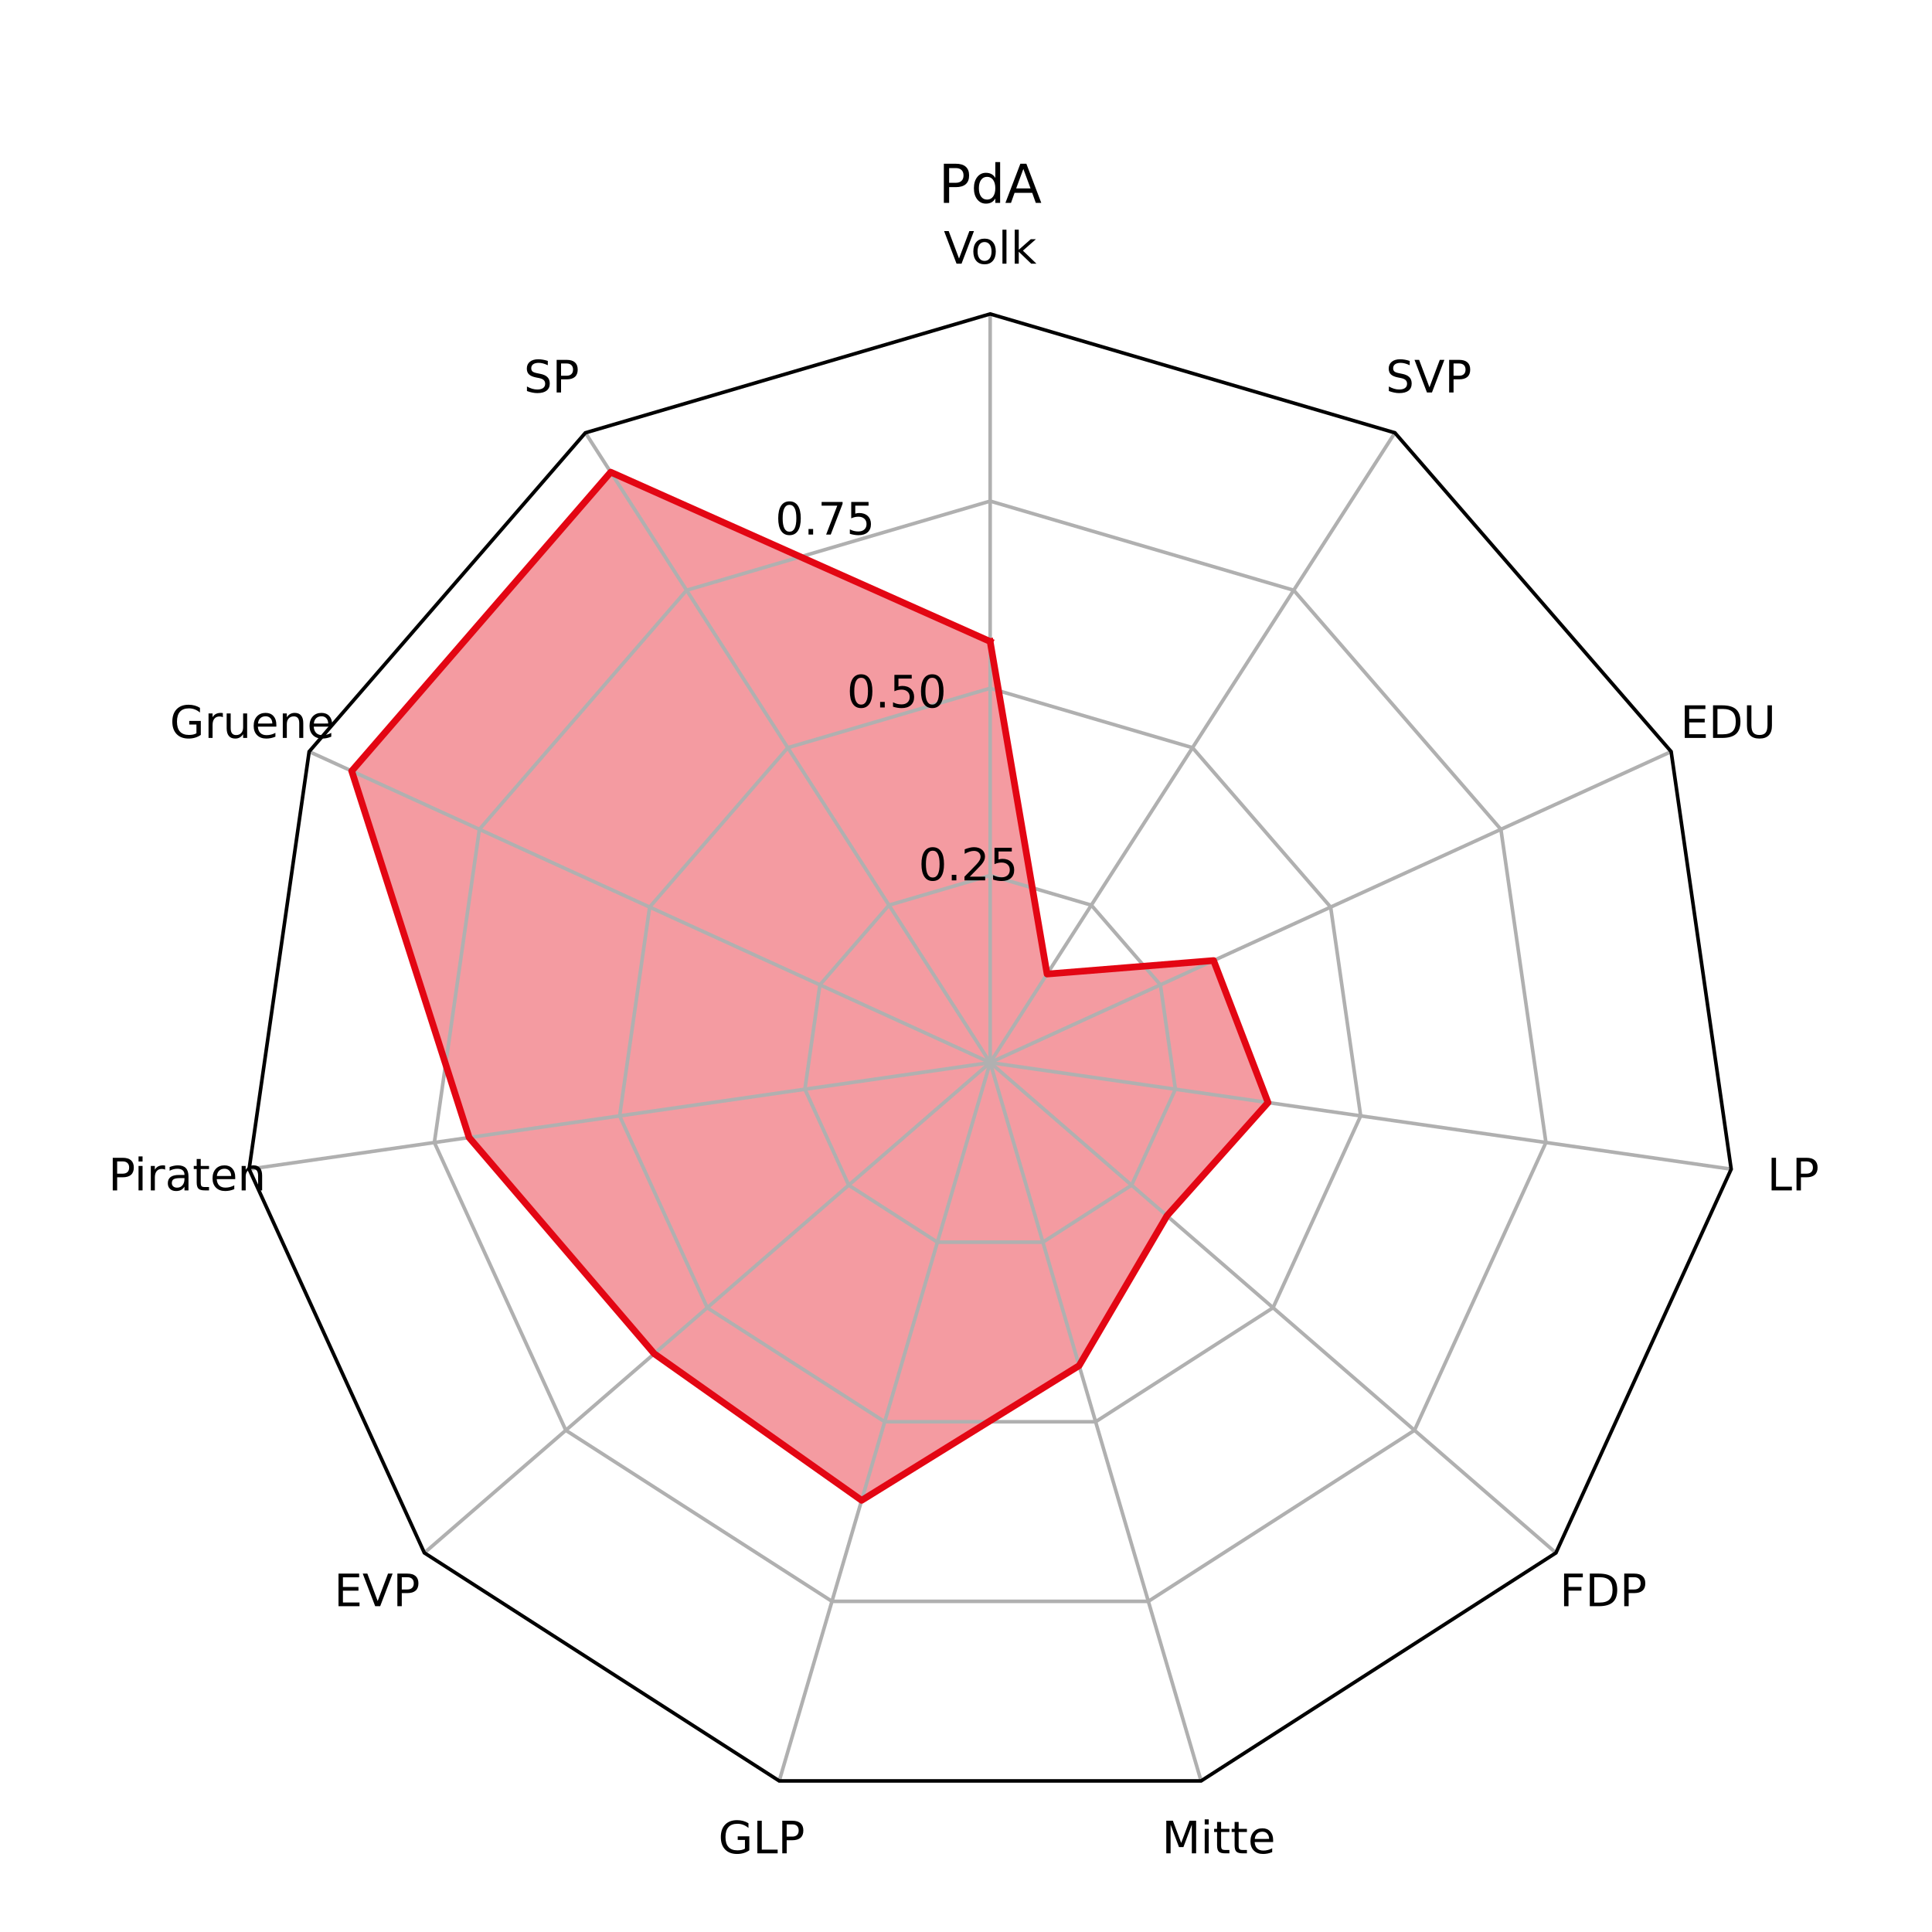
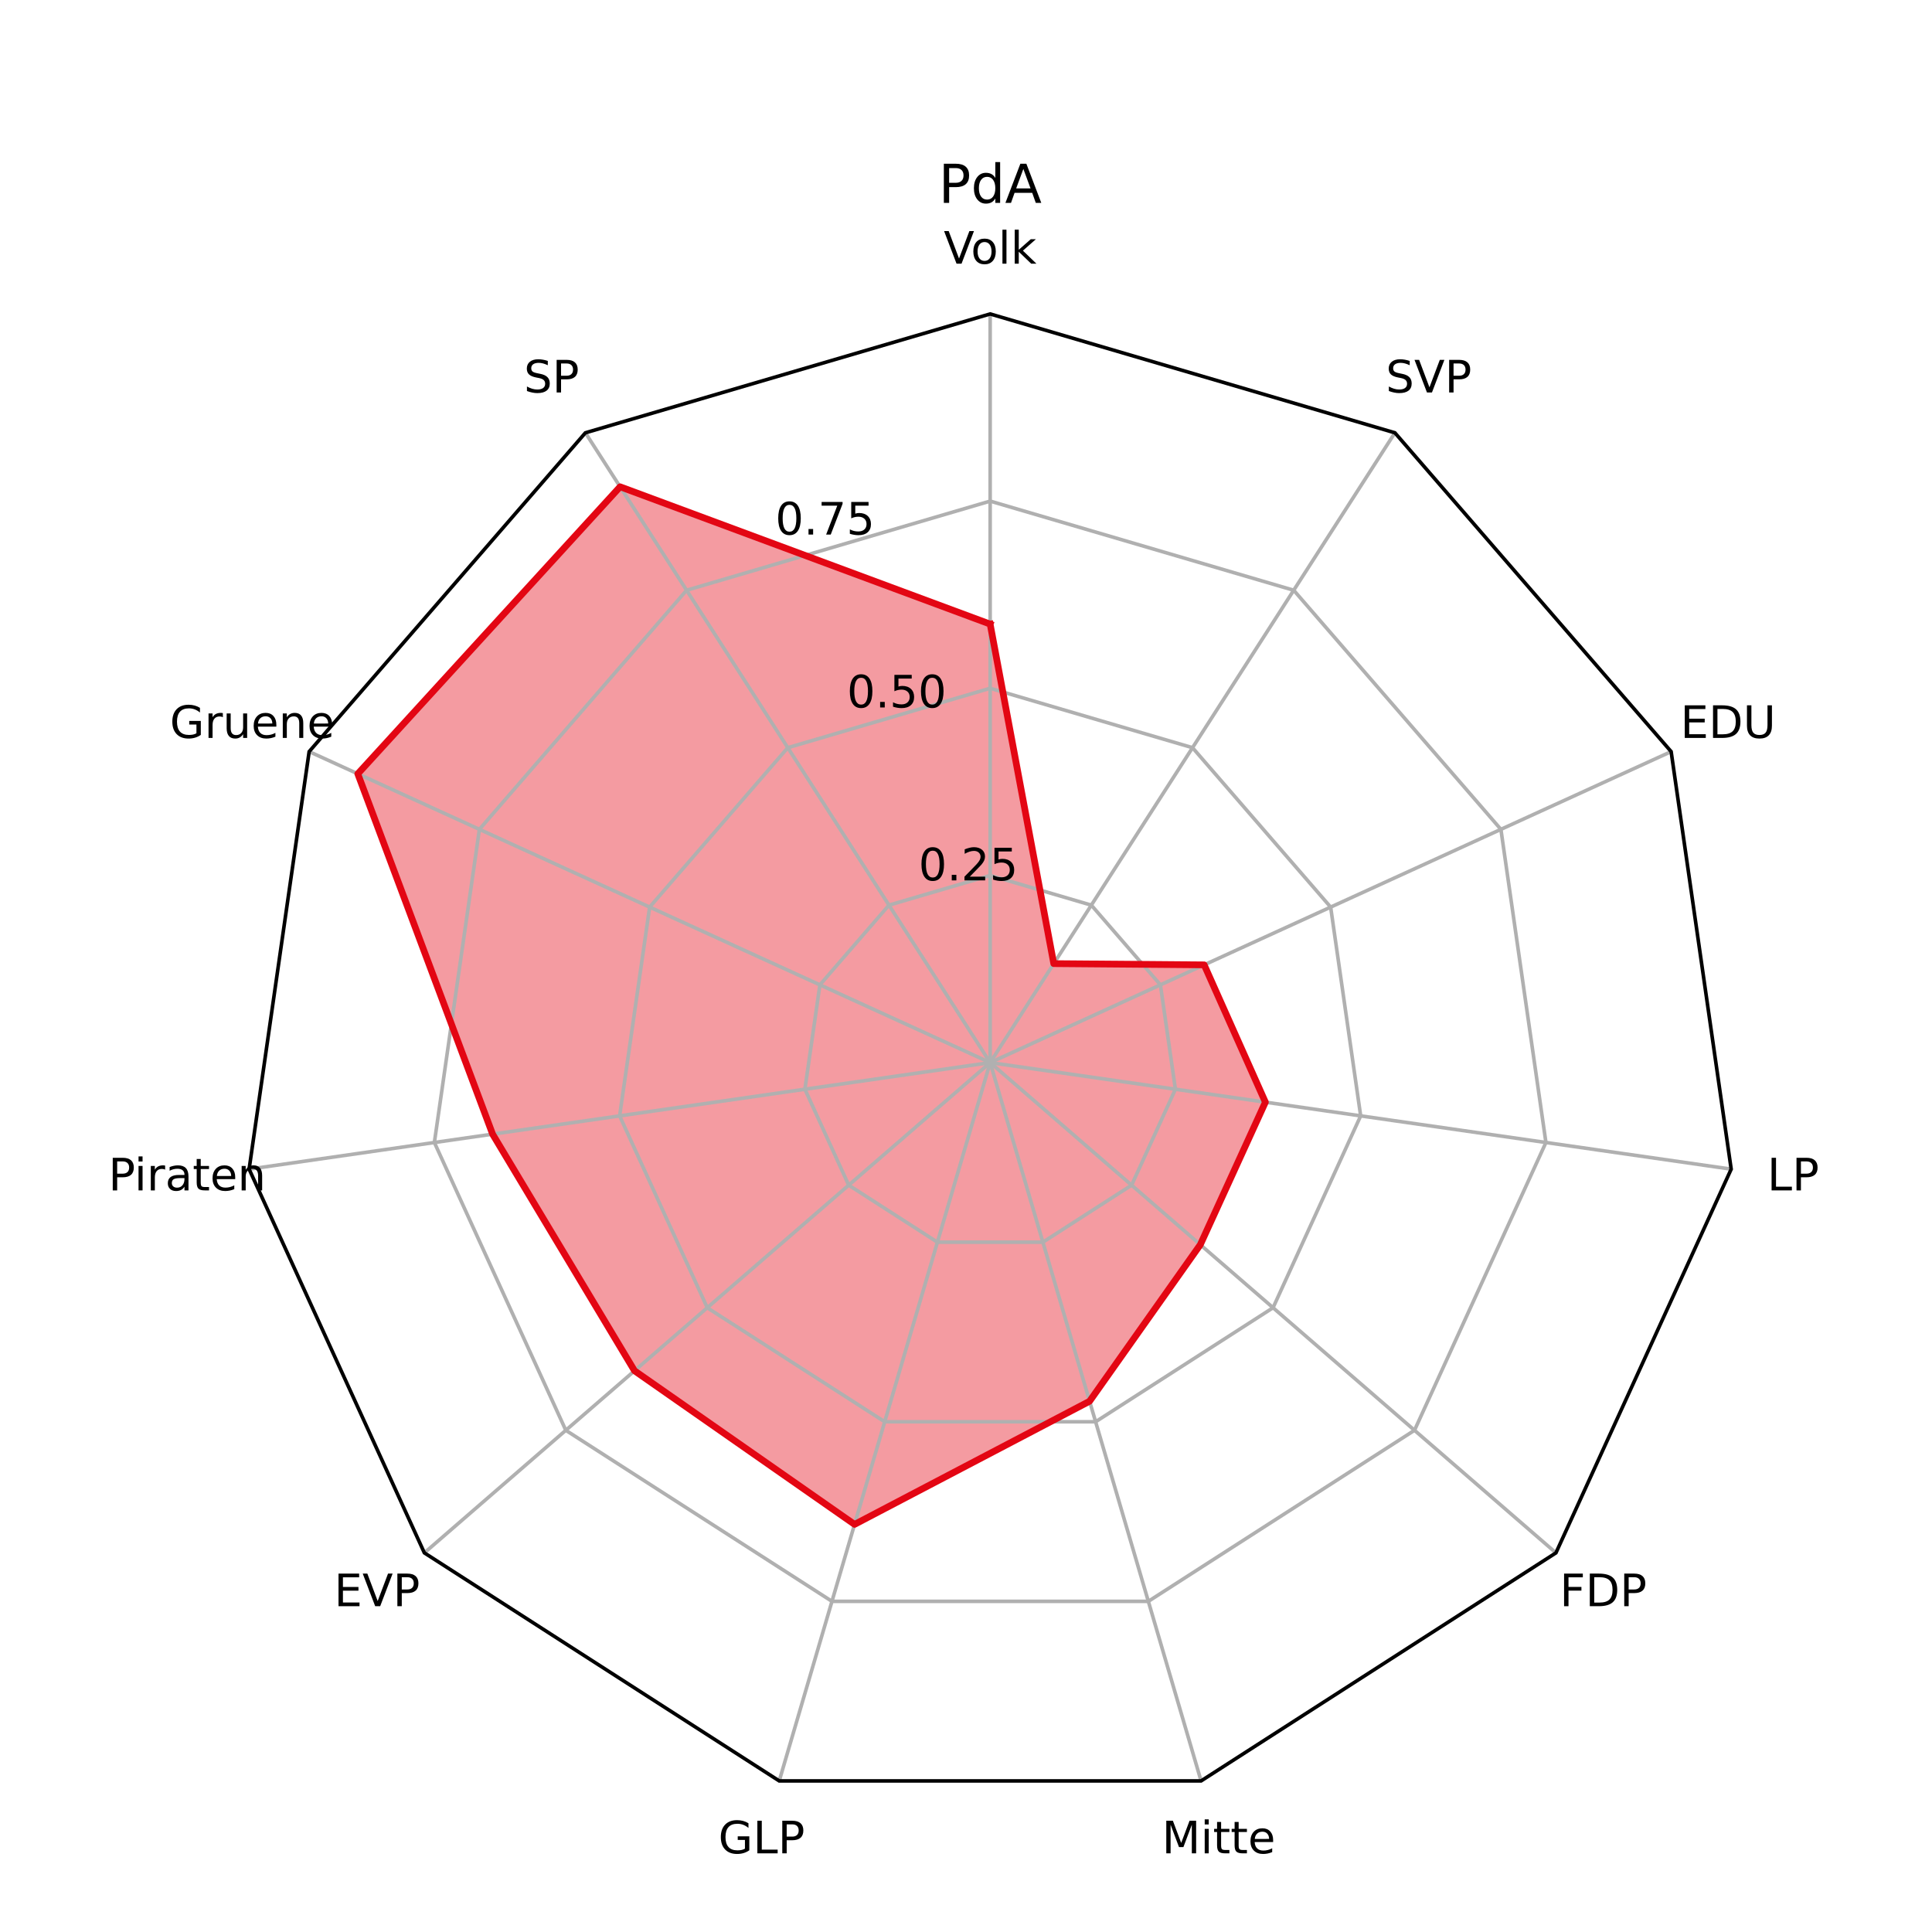
<svg xmlns="http://www.w3.org/2000/svg" xmlns:xlink="http://www.w3.org/1999/xlink" width="432pt" height="432pt" viewBox="0 0 432 432" version="1.1">
  <defs>
    <style type="text/css">*{stroke-linejoin: round; stroke-linecap: butt}</style>
  </defs>
  <g id="figure_1">
    <g id="patch_1">
      <path d="M 0 432  L 432 432  L 432 0  L 0 0  z " style="fill: #ffffff" />
    </g>
    <g id="axes_1">
      <g id="patch_2">
        <path d="M 221.4 70.2  L 130.897 96.774  L 69.128 168.06  L 55.704 261.424  L 94.888 347.224  L 174.238 398.219  L 268.562 398.219  L 347.912 347.224  L 387.096 261.424  L 373.672 168.06  L 311.903 96.774  z " style="fill: #ffffff" />
      </g>
      <g id="patch_3">
-         <path d="M 221.4 143.438  L 136.553 105.576  L 78.645 172.406  L 104.895 254.351  L 146.283 302.689  L 192.661 335.477  L 241.296 305.361  L 260.935 271.857  L 283.536 246.534  L 271.364 214.782  L 234.127 217.796  z " clip-path="url(#pac99f06e7a)" style="fill: #e30613; opacity: 0.4; stroke: #e30613; stroke-linejoin: miter" />
+         <path d="M 221.4 139.551  L 138.654 108.845  L 80.004 173.027  L 110.147 253.596  L 141.878 306.506  L 191.082 340.855  L 243.634 313.32  L 268.39 278.317  L 282.944 246.449  L 269.257 215.744  L 235.622 215.47  z " clip-path="url(#pd56c096794)" style="fill: #e30613; opacity: 0.4; stroke: #e30613; stroke-linejoin: miter" />
      </g>
      <g id="matplotlib.axis_1">
        <g id="xtick_1">
          <g id="line2d_1">
-             <path d="M 221.4 237.6  L 221.4 222.382  L 221.4 207.164  L 221.4 191.945  L 221.4 176.727  L 221.4 161.509  L 221.4 146.291  L 221.4 131.073  L 221.4 115.855  L 221.4 100.636  L 221.4 85.418  L 221.4 70.2  " clip-path="url(#pac99f06e7a)" style="fill: none; stroke: #b0b0b0; stroke-width: 0.8; stroke-linecap: square" />
+             <path d="M 221.4 237.6  L 221.4 222.382  L 221.4 207.164  L 221.4 191.945  L 221.4 176.727  L 221.4 161.509  L 221.4 146.291  L 221.4 131.073  L 221.4 115.855  L 221.4 100.636  L 221.4 85.418  L 221.4 70.2  " clip-path="url(#pd56c096794)" style="fill: none; stroke: #b0b0b0; stroke-width: 0.8; stroke-linecap: square" />
          </g>
          <g id="text_1">
-             <g transform="translate(211.0234 58.95938) scale(0.1 -0.1)">
+             <g transform="translate(211.0234 58.95938)scale(0.1 -0.1)">
              <defs>
                <path id="DejaVuSans-56" d="M 1831 0  L 50 4666  L 709 4666  L 2188 738  L 3669 4666  L 4325 4666  L 2547 0  L 1831 0  z " transform="scale(0.015625)" />
                <path id="DejaVuSans-6f" d="M 1959 3097  Q 1497 3097 1228 2736  Q 959 2375 959 1747  Q 959 1119 1226 758  Q 1494 397 1959 397  Q 2419 397 2687 759  Q 2956 1122 2956 1747  Q 2956 2369 2687 2733  Q 2419 3097 1959 3097  z M 1959 3584  Q 2709 3584 3137 3096  Q 3566 2609 3566 1747  Q 3566 888 3137 398  Q 2709 -91 1959 -91  Q 1206 -91 779 398  Q 353 888 353 1747  Q 353 2609 779 3096  Q 1206 3584 1959 3584  z " transform="scale(0.015625)" />
                <path id="DejaVuSans-6c" d="M 603 4863  L 1178 4863  L 1178 0  L 603 0  L 603 4863  z " transform="scale(0.015625)" />
                <path id="DejaVuSans-6b" d="M 581 4863  L 1159 4863  L 1159 1991  L 2875 3500  L 3609 3500  L 1753 1863  L 3688 0  L 2938 0  L 1159 1709  L 1159 0  L 581 0  L 581 4863  z " transform="scale(0.015625)" />
              </defs>
              <use xlink:href="#DejaVuSans-56" />
              <use xlink:href="#DejaVuSans-6f" x="60.658" />
              <use xlink:href="#DejaVuSans-6c" x="121.84" />
              <use xlink:href="#DejaVuSans-6b" x="149.623" />
            </g>
          </g>
        </g>
        <g id="xtick_2">
          <g id="line2d_2">
-             <path d="M 221.4 237.6  L 213.172 224.798  L 204.945 211.995  L 196.717 199.193  L 188.49 186.391  L 180.262 173.588  L 172.035 160.786  L 163.807 147.984  L 155.579 135.181  L 147.352 122.379  L 139.124 109.577  L 130.897 96.774  " clip-path="url(#pac99f06e7a)" style="fill: none; stroke: #b0b0b0; stroke-width: 0.8; stroke-linecap: square" />
+             <path d="M 221.4 237.6  L 213.172 224.798  L 204.945 211.995  L 196.717 199.193  L 188.49 186.391  L 180.262 173.588  L 172.035 160.786  L 163.807 147.984  L 155.579 135.181  L 147.352 122.379  L 139.124 109.577  L 130.897 96.774  " clip-path="url(#pd56c096794)" style="fill: none; stroke: #b0b0b0; stroke-width: 0.8; stroke-linecap: square" />
          </g>
          <g id="text_2">
-             <g transform="translate(117.1387 87.75598) scale(0.1 -0.1)">
+             <g transform="translate(117.1387 87.75598)scale(0.1 -0.1)">
              <defs>
                <path id="DejaVuSans-53" d="M 3425 4513  L 3425 3897  Q 3066 4069 2747 4153  Q 2428 4238 2131 4238  Q 1616 4238 1336 4038  Q 1056 3838 1056 3469  Q 1056 3159 1242 3001  Q 1428 2844 1947 2747  L 2328 2669  Q 3034 2534 3370 2195  Q 3706 1856 3706 1288  Q 3706 609 3251 259  Q 2797 -91 1919 -91  Q 1588 -91 1214 -16  Q 841 59 441 206  L 441 856  Q 825 641 1194 531  Q 1563 422 1919 422  Q 2459 422 2753 634  Q 3047 847 3047 1241  Q 3047 1584 2836 1778  Q 2625 1972 2144 2069  L 1759 2144  Q 1053 2284 737 2584  Q 422 2884 422 3419  Q 422 4038 858 4394  Q 1294 4750 2059 4750  Q 2388 4750 2728 4690  Q 3069 4631 3425 4513  z " transform="scale(0.015625)" />
                <path id="DejaVuSans-50" d="M 1259 4147  L 1259 2394  L 2053 2394  Q 2494 2394 2734 2622  Q 2975 2850 2975 3272  Q 2975 3691 2734 3919  Q 2494 4147 2053 4147  L 1259 4147  z M 628 4666  L 2053 4666  Q 2838 4666 3239 4311  Q 3641 3956 3641 3272  Q 3641 2581 3239 2228  Q 2838 1875 2053 1875  L 1259 1875  L 1259 0  L 628 0  L 628 4666  z " transform="scale(0.015625)" />
              </defs>
              <use xlink:href="#DejaVuSans-53" />
              <use xlink:href="#DejaVuSans-50" x="63.477" />
            </g>
          </g>
        </g>
        <g id="xtick_3">
          <g id="line2d_3">
-             <path d="M 221.4 237.6  L 207.557 231.278  L 193.714 224.956  L 179.871 218.634  L 166.028 212.313  L 152.185 205.991  L 138.342 199.669  L 124.499 193.347  L 110.656 187.025  L 96.813 180.703  L 82.971 174.381  L 69.128 168.06  " clip-path="url(#pac99f06e7a)" style="fill: none; stroke: #b0b0b0; stroke-width: 0.8; stroke-linecap: square" />
+             <path d="M 221.4 237.6  L 207.557 231.278  L 193.714 224.956  L 179.871 218.634  L 166.028 212.313  L 152.185 205.991  L 138.342 199.669  L 124.499 193.347  L 110.656 187.025  L 96.813 180.703  L 82.971 174.381  L 69.128 168.06  " clip-path="url(#pd56c096794)" style="fill: none; stroke: #b0b0b0; stroke-width: 0.8; stroke-linecap: square" />
          </g>
          <g id="text_3">
-             <g transform="translate(37.97244 165.0031) scale(0.1 -0.1)">
+             <g transform="translate(37.97244 165.0031)scale(0.1 -0.1)">
              <defs>
                <path id="DejaVuSans-47" d="M 3809 666  L 3809 1919  L 2778 1919  L 2778 2438  L 4434 2438  L 4434 434  Q 4069 175 3628 42  Q 3188 -91 2688 -91  Q 1594 -91 976 548  Q 359 1188 359 2328  Q 359 3472 976 4111  Q 1594 4750 2688 4750  Q 3144 4750 3555 4637  Q 3966 4525 4313 4306  L 4313 3634  Q 3963 3931 3569 4081  Q 3175 4231 2741 4231  Q 1884 4231 1454 3753  Q 1025 3275 1025 2328  Q 1025 1384 1454 906  Q 1884 428 2741 428  Q 3075 428 3337 486  Q 3600 544 3809 666  z " transform="scale(0.015625)" />
                <path id="DejaVuSans-72" d="M 2631 2963  Q 2534 3019 2420 3045  Q 2306 3072 2169 3072  Q 1681 3072 1420 2755  Q 1159 2438 1159 1844  L 1159 0  L 581 0  L 581 3500  L 1159 3500  L 1159 2956  Q 1341 3275 1631 3429  Q 1922 3584 2338 3584  Q 2397 3584 2469 3576  Q 2541 3569 2628 3553  L 2631 2963  z " transform="scale(0.015625)" />
                <path id="DejaVuSans-75" d="M 544 1381  L 544 3500  L 1119 3500  L 1119 1403  Q 1119 906 1312 657  Q 1506 409 1894 409  Q 2359 409 2629 706  Q 2900 1003 2900 1516  L 2900 3500  L 3475 3500  L 3475 0  L 2900 0  L 2900 538  Q 2691 219 2414 64  Q 2138 -91 1772 -91  Q 1169 -91 856 284  Q 544 659 544 1381  z M 1991 3584  L 1991 3584  z " transform="scale(0.015625)" />
                <path id="DejaVuSans-65" d="M 3597 1894  L 3597 1613  L 953 1613  Q 991 1019 1311 708  Q 1631 397 2203 397  Q 2534 397 2845 478  Q 3156 559 3463 722  L 3463 178  Q 3153 47 2828 -22  Q 2503 -91 2169 -91  Q 1331 -91 842 396  Q 353 884 353 1716  Q 353 2575 817 3079  Q 1281 3584 2069 3584  Q 2775 3584 3186 3129  Q 3597 2675 3597 1894  z M 3022 2063  Q 3016 2534 2758 2815  Q 2500 3097 2075 3097  Q 1594 3097 1305 2825  Q 1016 2553 972 2059  L 3022 2063  z " transform="scale(0.015625)" />
                <path id="DejaVuSans-6e" d="M 3513 2113  L 3513 0  L 2938 0  L 2938 2094  Q 2938 2591 2744 2837  Q 2550 3084 2163 3084  Q 1697 3084 1428 2787  Q 1159 2491 1159 1978  L 1159 0  L 581 0  L 581 3500  L 1159 3500  L 1159 2956  Q 1366 3272 1645 3428  Q 1925 3584 2291 3584  Q 2894 3584 3203 3211  Q 3513 2838 3513 2113  z " transform="scale(0.015625)" />
              </defs>
              <use xlink:href="#DejaVuSans-47" />
              <use xlink:href="#DejaVuSans-72" x="77.49" />
              <use xlink:href="#DejaVuSans-75" x="118.604" />
              <use xlink:href="#DejaVuSans-65" x="181.982" />
              <use xlink:href="#DejaVuSans-6e" x="243.506" />
              <use xlink:href="#DejaVuSans-65" x="306.885" />
            </g>
          </g>
        </g>
        <g id="xtick_4">
          <g id="line2d_4">
-             <path d="M 221.4 237.6  L 206.337 239.766  L 191.273 241.932  L 176.21 244.097  L 161.147 246.263  L 146.084 248.429  L 131.02 250.595  L 115.957 252.76  L 100.894 254.926  L 85.83 257.092  L 70.767 259.258  L 55.704 261.424  " clip-path="url(#pac99f06e7a)" style="fill: none; stroke: #b0b0b0; stroke-width: 0.8; stroke-linecap: square" />
+             <path d="M 221.4 237.6  L 206.337 239.766  L 191.273 241.932  L 176.21 244.097  L 161.147 246.263  L 146.084 248.429  L 131.02 250.595  L 115.957 252.76  L 100.894 254.926  L 85.83 257.092  L 70.767 259.258  L 55.704 261.424  " clip-path="url(#pd56c096794)" style="fill: none; stroke: #b0b0b0; stroke-width: 0.8; stroke-linecap: square" />
          </g>
          <g id="text_4">
-             <g transform="translate(24.22998 266.1753) scale(0.1 -0.1)">
+             <g transform="translate(24.22998 266.1753)scale(0.1 -0.1)">
              <defs>
                <path id="DejaVuSans-69" d="M 603 3500  L 1178 3500  L 1178 0  L 603 0  L 603 3500  z M 603 4863  L 1178 4863  L 1178 4134  L 603 4134  L 603 4863  z " transform="scale(0.015625)" />
                <path id="DejaVuSans-61" d="M 2194 1759  Q 1497 1759 1228 1600  Q 959 1441 959 1056  Q 959 750 1161 570  Q 1363 391 1709 391  Q 2188 391 2477 730  Q 2766 1069 2766 1631  L 2766 1759  L 2194 1759  z M 3341 1997  L 3341 0  L 2766 0  L 2766 531  Q 2569 213 2275 61  Q 1981 -91 1556 -91  Q 1019 -91 701 211  Q 384 513 384 1019  Q 384 1609 779 1909  Q 1175 2209 1959 2209  L 2766 2209  L 2766 2266  Q 2766 2663 2505 2880  Q 2244 3097 1772 3097  Q 1472 3097 1187 3025  Q 903 2953 641 2809  L 641 3341  Q 956 3463 1253 3523  Q 1550 3584 1831 3584  Q 2591 3584 2966 3190  Q 3341 2797 3341 1997  z " transform="scale(0.015625)" />
                <path id="DejaVuSans-74" d="M 1172 4494  L 1172 3500  L 2356 3500  L 2356 3053  L 1172 3053  L 1172 1153  Q 1172 725 1289 603  Q 1406 481 1766 481  L 2356 481  L 2356 0  L 1766 0  Q 1100 0 847 248  Q 594 497 594 1153  L 594 3053  L 172 3053  L 172 3500  L 594 3500  L 594 4494  L 1172 4494  z " transform="scale(0.015625)" />
              </defs>
              <use xlink:href="#DejaVuSans-50" />
              <use xlink:href="#DejaVuSans-69" x="58.053" />
              <use xlink:href="#DejaVuSans-72" x="85.836" />
              <use xlink:href="#DejaVuSans-61" x="126.949" />
              <use xlink:href="#DejaVuSans-74" x="188.229" />
              <use xlink:href="#DejaVuSans-65" x="227.438" />
              <use xlink:href="#DejaVuSans-6e" x="288.961" />
            </g>
          </g>
        </g>
        <g id="xtick_5">
          <g id="line2d_5">
-             <path d="M 221.4 237.6  L 209.899 247.566  L 198.398 257.532  L 186.897 267.497  L 175.395 277.463  L 163.894 287.429  L 152.393 297.395  L 140.892 307.361  L 129.391 317.326  L 117.89 327.292  L 106.389 337.258  L 94.888 347.224  " clip-path="url(#pac99f06e7a)" style="fill: none; stroke: #b0b0b0; stroke-width: 0.8; stroke-linecap: square" />
+             <path d="M 221.4 237.6  L 209.899 247.566  L 198.398 257.532  L 186.897 267.497  L 175.395 277.463  L 163.894 287.429  L 152.393 297.395  L 140.892 307.361  L 129.391 317.326  L 117.89 327.292  L 106.389 337.258  L 94.888 347.224  " clip-path="url(#pd56c096794)" style="fill: none; stroke: #b0b0b0; stroke-width: 0.8; stroke-linecap: square" />
          </g>
          <g id="text_5">
-             <g transform="translate(74.7125 359.1511) scale(0.1 -0.1)">
+             <g transform="translate(74.7125 359.1511)scale(0.1 -0.1)">
              <defs>
                <path id="DejaVuSans-45" d="M 628 4666  L 3578 4666  L 3578 4134  L 1259 4134  L 1259 2753  L 3481 2753  L 3481 2222  L 1259 2222  L 1259 531  L 3634 531  L 3634 0  L 628 0  L 628 4666  z " transform="scale(0.015625)" />
              </defs>
              <use xlink:href="#DejaVuSans-45" />
              <use xlink:href="#DejaVuSans-56" x="63.184" />
              <use xlink:href="#DejaVuSans-50" x="131.592" />
            </g>
          </g>
        </g>
        <g id="xtick_6">
          <g id="line2d_6">
-             <path d="M 221.4 237.6  L 217.113 252.202  L 212.825 266.803  L 208.538 281.405  L 204.25 296.007  L 199.963 310.609  L 195.675 325.21  L 191.388 339.812  L 187.1 354.414  L 182.813 369.016  L 178.525 383.617  L 174.238 398.219  " clip-path="url(#pac99f06e7a)" style="fill: none; stroke: #b0b0b0; stroke-width: 0.8; stroke-linecap: square" />
+             <path d="M 221.4 237.6  L 217.113 252.202  L 212.825 266.803  L 208.538 281.405  L 204.25 296.007  L 199.963 310.609  L 195.675 325.21  L 191.388 339.812  L 187.1 354.414  L 182.813 369.016  L 178.525 383.617  L 174.238 398.219  " clip-path="url(#pd56c096794)" style="fill: none; stroke: #b0b0b0; stroke-width: 0.8; stroke-linecap: square" />
          </g>
          <g id="text_6">
-             <g transform="translate(160.6187 414.4114) scale(0.1 -0.1)">
+             <g transform="translate(160.6187 414.4114)scale(0.1 -0.1)">
              <defs>
                <path id="DejaVuSans-4c" d="M 628 4666  L 1259 4666  L 1259 531  L 3531 531  L 3531 0  L 628 0  L 628 4666  z " transform="scale(0.015625)" />
              </defs>
              <use xlink:href="#DejaVuSans-47" />
              <use xlink:href="#DejaVuSans-4c" x="77.49" />
              <use xlink:href="#DejaVuSans-50" x="133.203" />
            </g>
          </g>
        </g>
        <g id="xtick_7">
          <g id="line2d_7">
-             <path d="M 221.4 237.6  L 225.687 252.202  L 229.975 266.803  L 234.262 281.405  L 238.55 296.007  L 242.837 310.609  L 247.125 325.21  L 251.412 339.812  L 255.7 354.414  L 259.987 369.016  L 264.275 383.617  L 268.562 398.219  " clip-path="url(#pac99f06e7a)" style="fill: none; stroke: #b0b0b0; stroke-width: 0.8; stroke-linecap: square" />
+             <path d="M 221.4 237.6  L 225.687 252.202  L 229.975 266.803  L 234.262 281.405  L 238.55 296.007  L 242.837 310.609  L 247.125 325.21  L 251.412 339.812  L 255.7 354.414  L 259.987 369.016  L 264.275 383.617  L 268.562 398.219  " clip-path="url(#pd56c096794)" style="fill: none; stroke: #b0b0b0; stroke-width: 0.8; stroke-linecap: square" />
          </g>
          <g id="text_7">
-             <g transform="translate(259.8063 414.4114) scale(0.1 -0.1)">
+             <g transform="translate(259.8063 414.4114)scale(0.1 -0.1)">
              <defs>
                <path id="DejaVuSans-4d" d="M 628 4666  L 1569 4666  L 2759 1491  L 3956 4666  L 4897 4666  L 4897 0  L 4281 0  L 4281 4097  L 3078 897  L 2444 897  L 1241 4097  L 1241 0  L 628 0  L 628 4666  z " transform="scale(0.015625)" />
              </defs>
              <use xlink:href="#DejaVuSans-4d" />
              <use xlink:href="#DejaVuSans-69" x="86.279" />
              <use xlink:href="#DejaVuSans-74" x="114.062" />
              <use xlink:href="#DejaVuSans-74" x="153.271" />
              <use xlink:href="#DejaVuSans-65" x="192.48" />
            </g>
          </g>
        </g>
        <g id="xtick_8">
          <g id="line2d_8">
-             <path d="M 221.4 237.6  L 232.901 247.566  L 244.402 257.532  L 255.903 267.497  L 267.405 277.463  L 278.906 287.429  L 290.407 297.395  L 301.908 307.361  L 313.409 317.326  L 324.91 327.292  L 336.411 337.258  L 347.912 347.224  " clip-path="url(#pac99f06e7a)" style="fill: none; stroke: #b0b0b0; stroke-width: 0.8; stroke-linecap: square" />
+             <path d="M 221.4 237.6  L 232.901 247.566  L 244.402 257.532  L 255.903 267.497  L 267.405 277.463  L 278.906 287.429  L 290.407 297.395  L 301.908 307.361  L 313.409 317.326  L 324.91 327.292  L 336.411 337.258  L 347.912 347.224  " clip-path="url(#pd56c096794)" style="fill: none; stroke: #b0b0b0; stroke-width: 0.8; stroke-linecap: square" />
          </g>
          <g id="text_8">
-             <g transform="translate(348.7523 359.1511) scale(0.1 -0.1)">
+             <g transform="translate(348.7523 359.1511)scale(0.1 -0.1)">
              <defs>
                <path id="DejaVuSans-46" d="M 628 4666  L 3309 4666  L 3309 4134  L 1259 4134  L 1259 2759  L 3109 2759  L 3109 2228  L 1259 2228  L 1259 0  L 628 0  L 628 4666  z " transform="scale(0.015625)" />
                <path id="DejaVuSans-44" d="M 1259 4147  L 1259 519  L 2022 519  Q 2988 519 3436 956  Q 3884 1394 3884 2338  Q 3884 3275 3436 3711  Q 2988 4147 2022 4147  L 1259 4147  z M 628 4666  L 1925 4666  Q 3281 4666 3915 4102  Q 4550 3538 4550 2338  Q 4550 1131 3912 565  Q 3275 0 1925 0  L 628 0  L 628 4666  z " transform="scale(0.015625)" />
              </defs>
              <use xlink:href="#DejaVuSans-46" />
              <use xlink:href="#DejaVuSans-44" x="57.52" />
              <use xlink:href="#DejaVuSans-50" x="134.521" />
            </g>
          </g>
        </g>
        <g id="xtick_9">
          <g id="line2d_9">
-             <path d="M 221.4 237.6  L 236.463 239.766  L 251.527 241.932  L 266.59 244.097  L 281.653 246.263  L 296.716 248.429  L 311.78 250.595  L 326.843 252.76  L 341.906 254.926  L 356.97 257.092  L 372.033 259.258  L 387.096 261.424  " clip-path="url(#pac99f06e7a)" style="fill: none; stroke: #b0b0b0; stroke-width: 0.8; stroke-linecap: square" />
+             <path d="M 221.4 237.6  L 236.463 239.766  L 251.527 241.932  L 266.59 244.097  L 281.653 246.263  L 296.716 248.429  L 311.78 250.595  L 326.843 252.76  L 341.906 254.926  L 356.97 257.092  L 372.033 259.258  L 387.096 261.424  " clip-path="url(#pd56c096794)" style="fill: none; stroke: #b0b0b0; stroke-width: 0.8; stroke-linecap: square" />
          </g>
          <g id="text_9">
-             <g transform="translate(395.1528 266.1753) scale(0.1 -0.1)">
+             <g transform="translate(395.1528 266.1753)scale(0.1 -0.1)">
              <use xlink:href="#DejaVuSans-4c" />
              <use xlink:href="#DejaVuSans-50" x="55.713" />
            </g>
          </g>
        </g>
        <g id="xtick_10">
          <g id="line2d_10">
-             <path d="M 221.4 237.6  L 235.243 231.278  L 249.086 224.956  L 262.929 218.634  L 276.772 212.313  L 290.615 205.991  L 304.458 199.669  L 318.301 193.347  L 332.144 187.025  L 345.987 180.703  L 359.829 174.381  L 373.672 168.06  " clip-path="url(#pac99f06e7a)" style="fill: none; stroke: #b0b0b0; stroke-width: 0.8; stroke-linecap: square" />
+             <path d="M 221.4 237.6  L 235.243 231.278  L 249.086 224.956  L 262.929 218.634  L 276.772 212.313  L 290.615 205.991  L 304.458 199.669  L 318.301 193.347  L 332.144 187.025  L 345.987 180.703  L 359.829 174.381  L 373.672 168.06  " clip-path="url(#pd56c096794)" style="fill: none; stroke: #b0b0b0; stroke-width: 0.8; stroke-linecap: square" />
          </g>
          <g id="text_10">
-             <g transform="translate(375.7385 165.0031) scale(0.1 -0.1)">
+             <g transform="translate(375.7385 165.0031)scale(0.1 -0.1)">
              <defs>
                <path id="DejaVuSans-55" d="M 556 4666  L 1191 4666  L 1191 1831  Q 1191 1081 1462 751  Q 1734 422 2344 422  Q 2950 422 3222 751  Q 3494 1081 3494 1831  L 3494 4666  L 4128 4666  L 4128 1753  Q 4128 841 3676 375  Q 3225 -91 2344 -91  Q 1459 -91 1007 375  Q 556 841 556 1753  L 556 4666  z " transform="scale(0.015625)" />
              </defs>
              <use xlink:href="#DejaVuSans-45" />
              <use xlink:href="#DejaVuSans-44" x="63.184" />
              <use xlink:href="#DejaVuSans-55" x="140.186" />
            </g>
          </g>
        </g>
        <g id="xtick_11">
          <g id="line2d_11">
-             <path d="M 221.4 237.6  L 229.628 224.798  L 237.855 211.995  L 246.083 199.193  L 254.31 186.391  L 262.538 173.588  L 270.765 160.786  L 278.993 147.984  L 287.221 135.181  L 295.448 122.379  L 303.676 109.577  L 311.903 96.774  " clip-path="url(#pac99f06e7a)" style="fill: none; stroke: #b0b0b0; stroke-width: 0.8; stroke-linecap: square" />
+             <path d="M 221.4 237.6  L 229.628 224.798  L 237.855 211.995  L 246.083 199.193  L 254.31 186.391  L 262.538 173.588  L 270.765 160.786  L 278.993 147.984  L 287.221 135.181  L 295.448 122.379  L 303.676 109.577  L 311.903 96.774  " clip-path="url(#pd56c096794)" style="fill: none; stroke: #b0b0b0; stroke-width: 0.8; stroke-linecap: square" />
          </g>
          <g id="text_11">
-             <g transform="translate(309.8629 87.75598) scale(0.1 -0.1)">
+             <g transform="translate(309.8629 87.75598)scale(0.1 -0.1)">
              <use xlink:href="#DejaVuSans-53" />
              <use xlink:href="#DejaVuSans-56" x="63.477" />
              <use xlink:href="#DejaVuSans-50" x="131.885" />
            </g>
          </g>
        </g>
      </g>
      <g id="matplotlib.axis_2">
        <g id="ytick_1">
          <g id="line2d_12">
-             <path d="M 221.4 195.75  L 198.774 202.394  L 183.332 220.215  L 179.976 243.556  L 189.772 265.006  L 209.609 277.755  L 233.191 277.755  L 253.028 265.006  L 262.824 243.556  L 259.468 220.215  L 244.026 202.394  L 221.4 195.75  " clip-path="url(#pac99f06e7a)" style="fill: none; stroke: #b0b0b0; stroke-width: 0.8; stroke-linecap: square" />
+             <path d="M 221.4 195.75  L 198.774 202.394  L 183.332 220.215  L 179.976 243.556  L 189.772 265.006  L 209.609 277.755  L 233.191 277.755  L 253.028 265.006  L 262.824 243.556  L 259.468 220.215  L 244.026 202.394  L 221.4 195.75  " clip-path="url(#pd56c096794)" style="fill: none; stroke: #b0b0b0; stroke-width: 0.8; stroke-linecap: square" />
          </g>
          <g id="text_12">
-             <g transform="translate(205.3847 196.856) scale(0.1 -0.1)">
+             <g transform="translate(205.3847 196.856)scale(0.1 -0.1)">
              <defs>
                <path id="DejaVuSans-30" d="M 2034 4250  Q 1547 4250 1301 3770  Q 1056 3291 1056 2328  Q 1056 1369 1301 889  Q 1547 409 2034 409  Q 2525 409 2770 889  Q 3016 1369 3016 2328  Q 3016 3291 2770 3770  Q 2525 4250 2034 4250  z M 2034 4750  Q 2819 4750 3233 4129  Q 3647 3509 3647 2328  Q 3647 1150 3233 529  Q 2819 -91 2034 -91  Q 1250 -91 836 529  Q 422 1150 422 2328  Q 422 3509 836 4129  Q 1250 4750 2034 4750  z " transform="scale(0.015625)" />
                <path id="DejaVuSans-2e" d="M 684 794  L 1344 794  L 1344 0  L 684 0  L 684 794  z " transform="scale(0.015625)" />
                <path id="DejaVuSans-32" d="M 1228 531  L 3431 531  L 3431 0  L 469 0  L 469 531  Q 828 903 1448 1529  Q 2069 2156 2228 2338  Q 2531 2678 2651 2914  Q 2772 3150 2772 3378  Q 2772 3750 2511 3984  Q 2250 4219 1831 4219  Q 1534 4219 1204 4116  Q 875 4013 500 3803  L 500 4441  Q 881 4594 1212 4672  Q 1544 4750 1819 4750  Q 2544 4750 2975 4387  Q 3406 4025 3406 3419  Q 3406 3131 3298 2873  Q 3191 2616 2906 2266  Q 2828 2175 2409 1742  Q 1991 1309 1228 531  z " transform="scale(0.015625)" />
                <path id="DejaVuSans-35" d="M 691 4666  L 3169 4666  L 3169 4134  L 1269 4134  L 1269 2991  Q 1406 3038 1543 3061  Q 1681 3084 1819 3084  Q 2600 3084 3056 2656  Q 3513 2228 3513 1497  Q 3513 744 3044 326  Q 2575 -91 1722 -91  Q 1428 -91 1123 -41  Q 819 9 494 109  L 494 744  Q 775 591 1075 516  Q 1375 441 1709 441  Q 2250 441 2565 725  Q 2881 1009 2881 1497  Q 2881 1984 2565 2268  Q 2250 2553 1709 2553  Q 1456 2553 1204 2497  Q 953 2441 691 2322  L 691 4666  z " transform="scale(0.015625)" />
              </defs>
              <use xlink:href="#DejaVuSans-30" />
              <use xlink:href="#DejaVuSans-2e" x="63.623" />
              <use xlink:href="#DejaVuSans-32" x="95.41" />
              <use xlink:href="#DejaVuSans-35" x="159.033" />
            </g>
          </g>
        </g>
        <g id="ytick_2">
          <g id="line2d_13">
-             <path d="M 221.4 153.9  L 176.148 167.187  L 145.264 202.83  L 138.552 249.512  L 158.144 292.412  L 197.819 317.91  L 244.981 317.91  L 284.656 292.412  L 304.248 249.512  L 297.536 202.83  L 266.652 167.187  L 221.4 153.9  " clip-path="url(#pac99f06e7a)" style="fill: none; stroke: #b0b0b0; stroke-width: 0.8; stroke-linecap: square" />
+             <path d="M 221.4 153.9  L 176.148 167.187  L 145.264 202.83  L 138.552 249.512  L 158.144 292.412  L 197.819 317.91  L 244.981 317.91  L 284.656 292.412  L 304.248 249.512  L 297.536 202.83  L 266.652 167.187  L 221.4 153.9  " clip-path="url(#pd56c096794)" style="fill: none; stroke: #b0b0b0; stroke-width: 0.8; stroke-linecap: square" />
          </g>
          <g id="text_13">
-             <g transform="translate(189.3694 158.1916) scale(0.1 -0.1)">
+             <g transform="translate(189.3694 158.1916)scale(0.1 -0.1)">
              <use xlink:href="#DejaVuSans-30" />
              <use xlink:href="#DejaVuSans-2e" x="63.623" />
              <use xlink:href="#DejaVuSans-35" x="95.41" />
              <use xlink:href="#DejaVuSans-30" x="159.033" />
            </g>
          </g>
        </g>
        <g id="ytick_3">
          <g id="line2d_14">
-             <path d="M 221.4 112.05  L 153.523 131.981  L 107.196 185.445  L 97.128 255.468  L 126.516 319.818  L 186.028 358.064  L 256.772 358.064  L 316.284 319.818  L 345.672 255.468  L 335.604 185.445  L 289.277 131.981  L 221.4 112.05  " clip-path="url(#pac99f06e7a)" style="fill: none; stroke: #b0b0b0; stroke-width: 0.8; stroke-linecap: square" />
+             <path d="M 221.4 112.05  L 153.523 131.981  L 107.196 185.445  L 97.128 255.468  L 126.516 319.818  L 186.028 358.064  L 256.772 358.064  L 316.284 319.818  L 345.672 255.468  L 335.604 185.445  L 289.277 131.981  L 221.4 112.05  " clip-path="url(#pd56c096794)" style="fill: none; stroke: #b0b0b0; stroke-width: 0.8; stroke-linecap: square" />
          </g>
          <g id="text_14">
-             <g transform="translate(173.3541 119.5272) scale(0.1 -0.1)">
+             <g transform="translate(173.3541 119.5272)scale(0.1 -0.1)">
              <defs>
                <path id="DejaVuSans-37" d="M 525 4666  L 3525 4666  L 3525 4397  L 1831 0  L 1172 0  L 2766 4134  L 525 4134  L 525 4666  z " transform="scale(0.015625)" />
              </defs>
              <use xlink:href="#DejaVuSans-30" />
              <use xlink:href="#DejaVuSans-2e" x="63.623" />
              <use xlink:href="#DejaVuSans-37" x="95.41" />
              <use xlink:href="#DejaVuSans-35" x="159.033" />
            </g>
          </g>
        </g>
      </g>
      <g id="line2d_15">
-         <path d="M 221.4 143.438  L 136.553 105.576  L 78.645 172.406  L 104.895 254.351  L 146.283 302.689  L 192.661 335.477  L 241.296 305.361  L 260.935 271.857  L 283.536 246.534  L 271.364 214.782  L 234.127 217.796  L 221.4 143.438  " clip-path="url(#pac99f06e7a)" style="fill: none; stroke: #e30613; stroke-width: 1.5; stroke-linecap: square" />
+         <path d="M 221.4 139.551  L 138.654 108.845  L 80.004 173.027  L 110.147 253.596  L 141.878 306.506  L 191.082 340.855  L 243.634 313.32  L 268.39 278.317  L 282.944 246.449  L 269.257 215.744  L 235.622 215.47  L 221.4 139.551  " clip-path="url(#pd56c096794)" style="fill: none; stroke: #e30613; stroke-width: 1.5; stroke-linecap: square" />
      </g>
      <g id="patch_4">
        <path d="M 221.4 70.2  L 130.897 96.774  L 69.128 168.06  L 55.704 261.424  L 94.888 347.224  L 174.238 398.219  L 268.562 398.219  L 347.912 347.224  L 387.096 261.424  L 373.672 168.06  L 311.903 96.774  L 221.4 70.2  z " style="fill: none; stroke: #000000; stroke-width: 0.8; stroke-linejoin: miter; stroke-linecap: square" />
      </g>
      <g id="text_15">
-         <g transform="translate(209.8688 45.36094) scale(0.12 -0.12)">
+         <g transform="translate(209.8688 45.36094)scale(0.12 -0.12)">
          <defs>
            <path id="DejaVuSans-64" d="M 2906 2969  L 2906 4863  L 3481 4863  L 3481 0  L 2906 0  L 2906 525  Q 2725 213 2448 61  Q 2172 -91 1784 -91  Q 1150 -91 751 415  Q 353 922 353 1747  Q 353 2572 751 3078  Q 1150 3584 1784 3584  Q 2172 3584 2448 3432  Q 2725 3281 2906 2969  z M 947 1747  Q 947 1113 1208 752  Q 1469 391 1925 391  Q 2381 391 2643 752  Q 2906 1113 2906 1747  Q 2906 2381 2643 2742  Q 2381 3103 1925 3103  Q 1469 3103 1208 2742  Q 947 2381 947 1747  z " transform="scale(0.015625)" />
            <path id="DejaVuSans-41" d="M 2188 4044  L 1331 1722  L 3047 1722  L 2188 4044  z M 1831 4666  L 2547 4666  L 4325 0  L 3669 0  L 3244 1197  L 1141 1197  L 716 0  L 50 0  L 1831 4666  z " transform="scale(0.015625)" />
          </defs>
          <use xlink:href="#DejaVuSans-50" />
          <use xlink:href="#DejaVuSans-64" x="60.303" />
          <use xlink:href="#DejaVuSans-41" x="123.779" />
        </g>
      </g>
    </g>
  </g>
  <defs>
-     <clipPath id="pac99f06e7a">
+     <clipPath id="pd56c096794">
      <path d="M 221.4 70.2  L 130.897 96.774  L 69.128 168.06  L 55.704 261.424  L 94.888 347.224  L 174.238 398.219  L 268.562 398.219  L 347.912 347.224  L 387.096 261.424  L 373.672 168.06  L 311.903 96.774  z " />
    </clipPath>
  </defs>
</svg>
